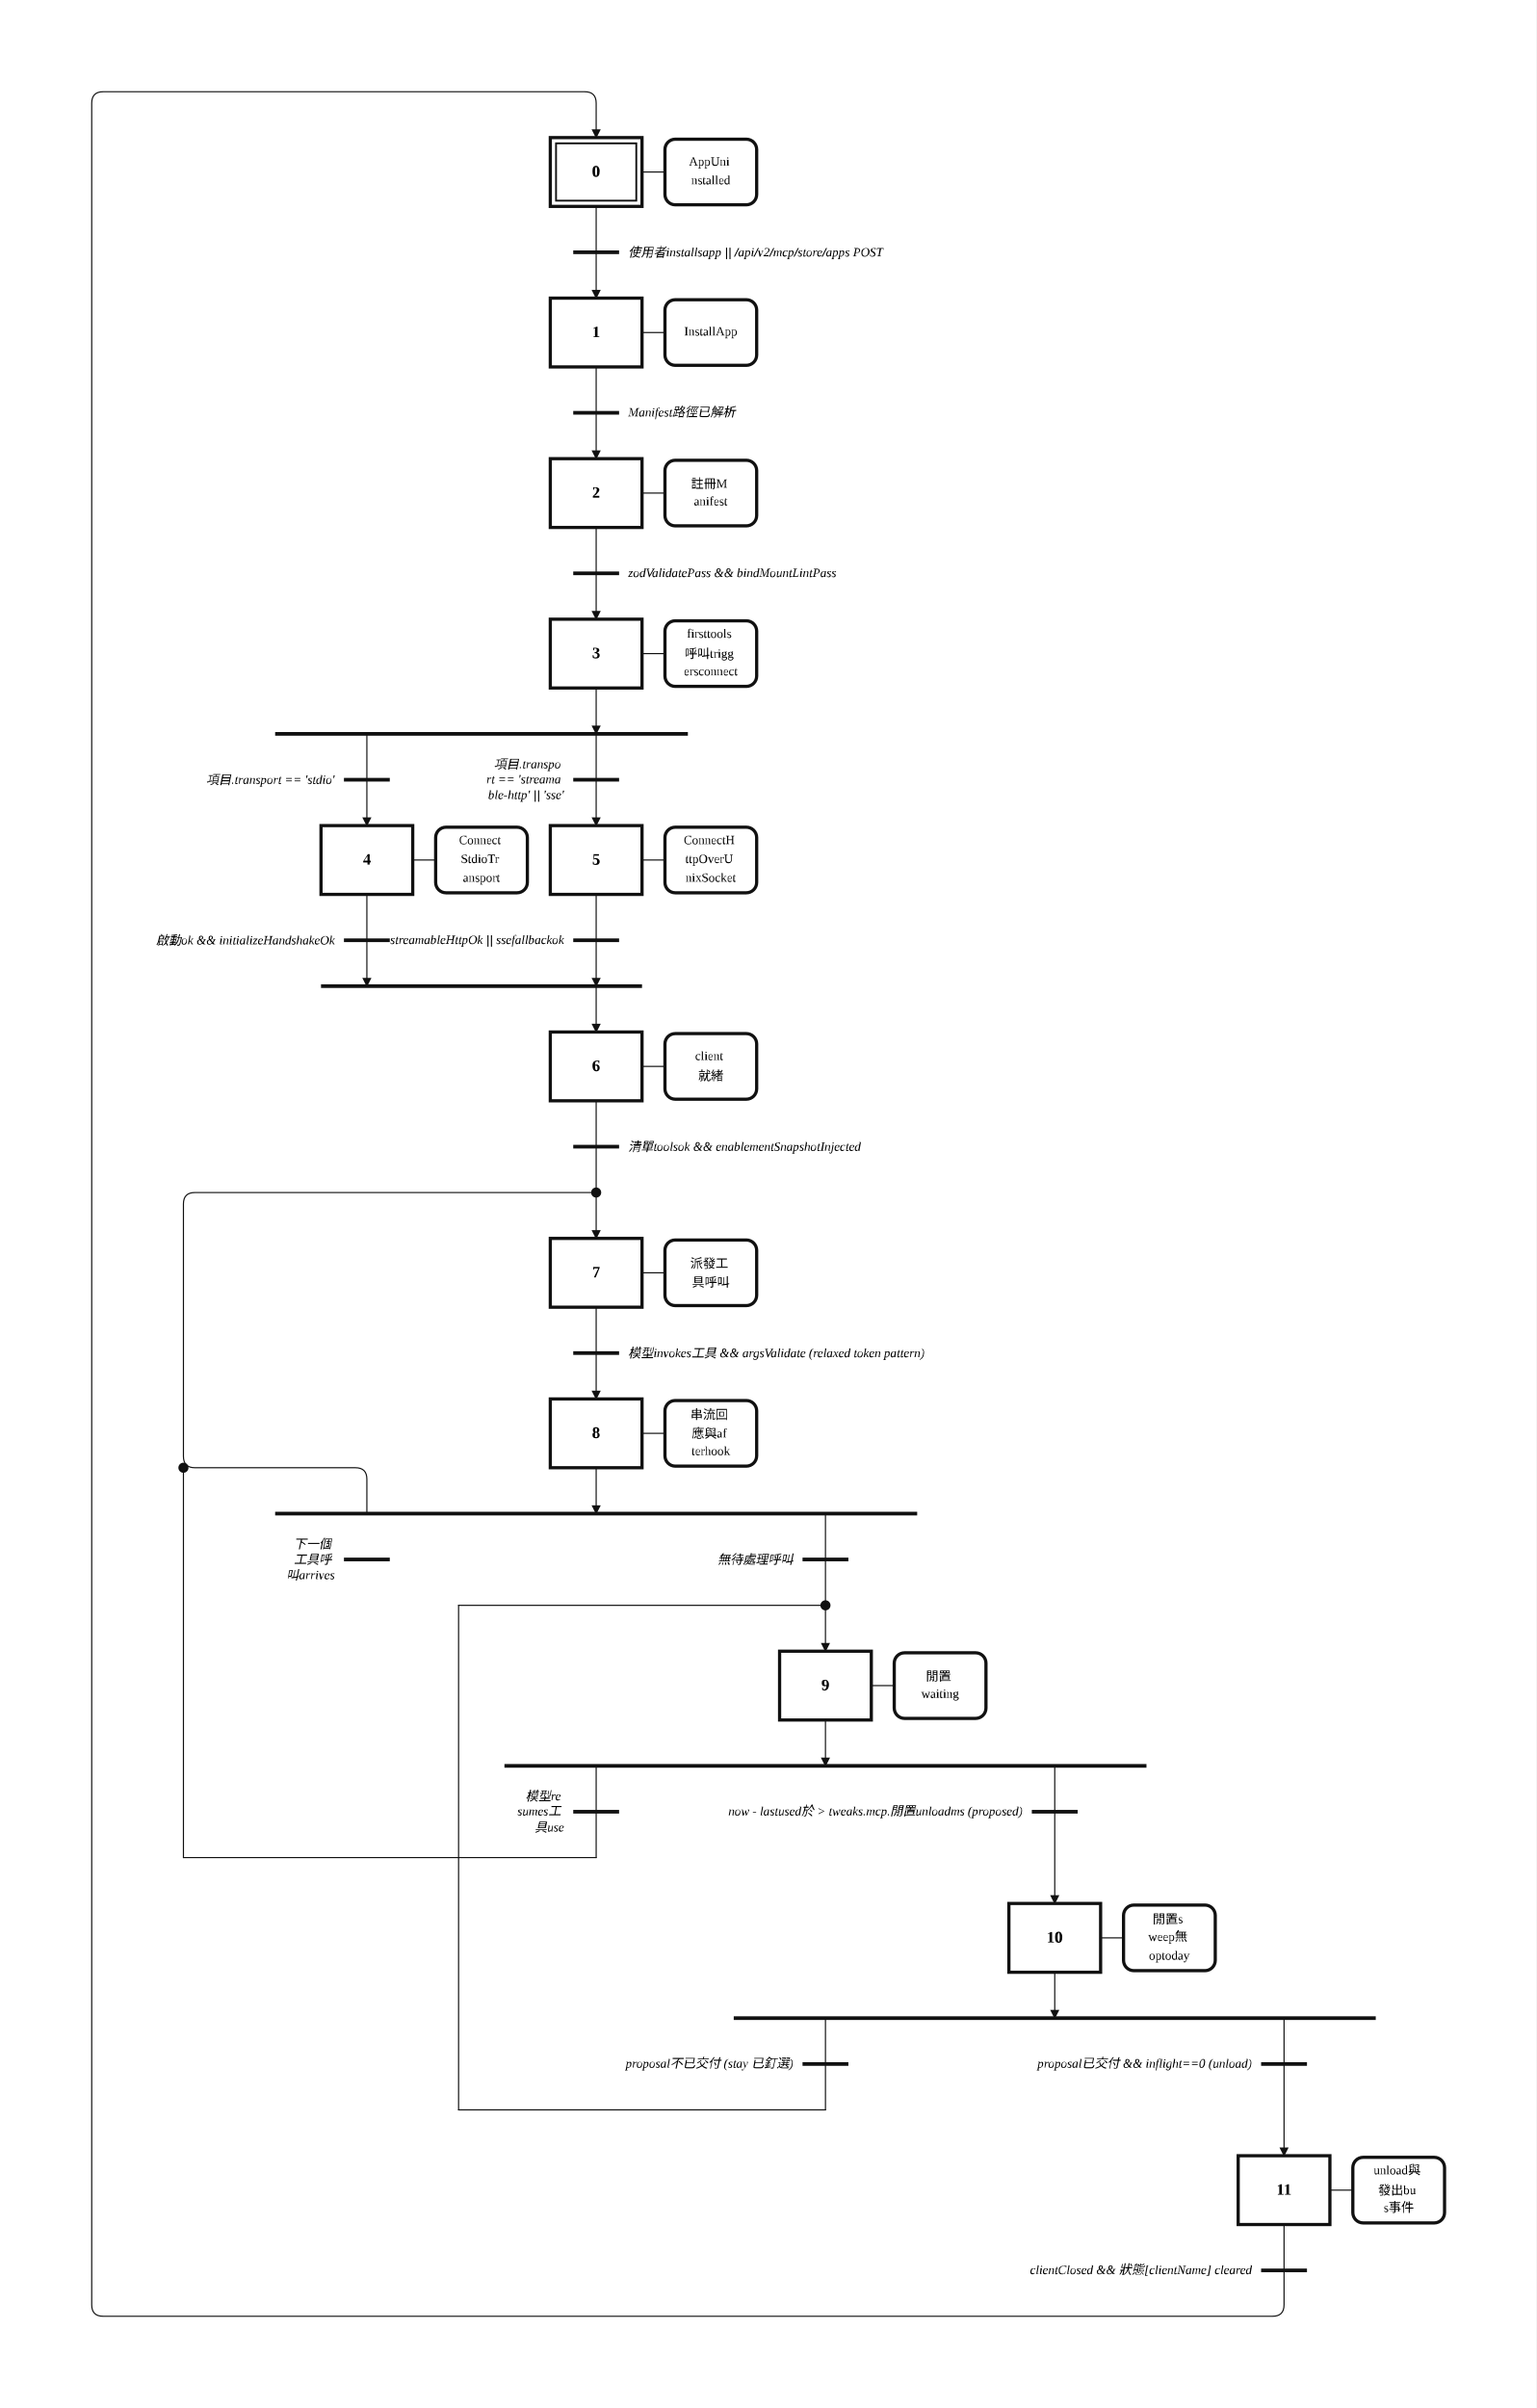
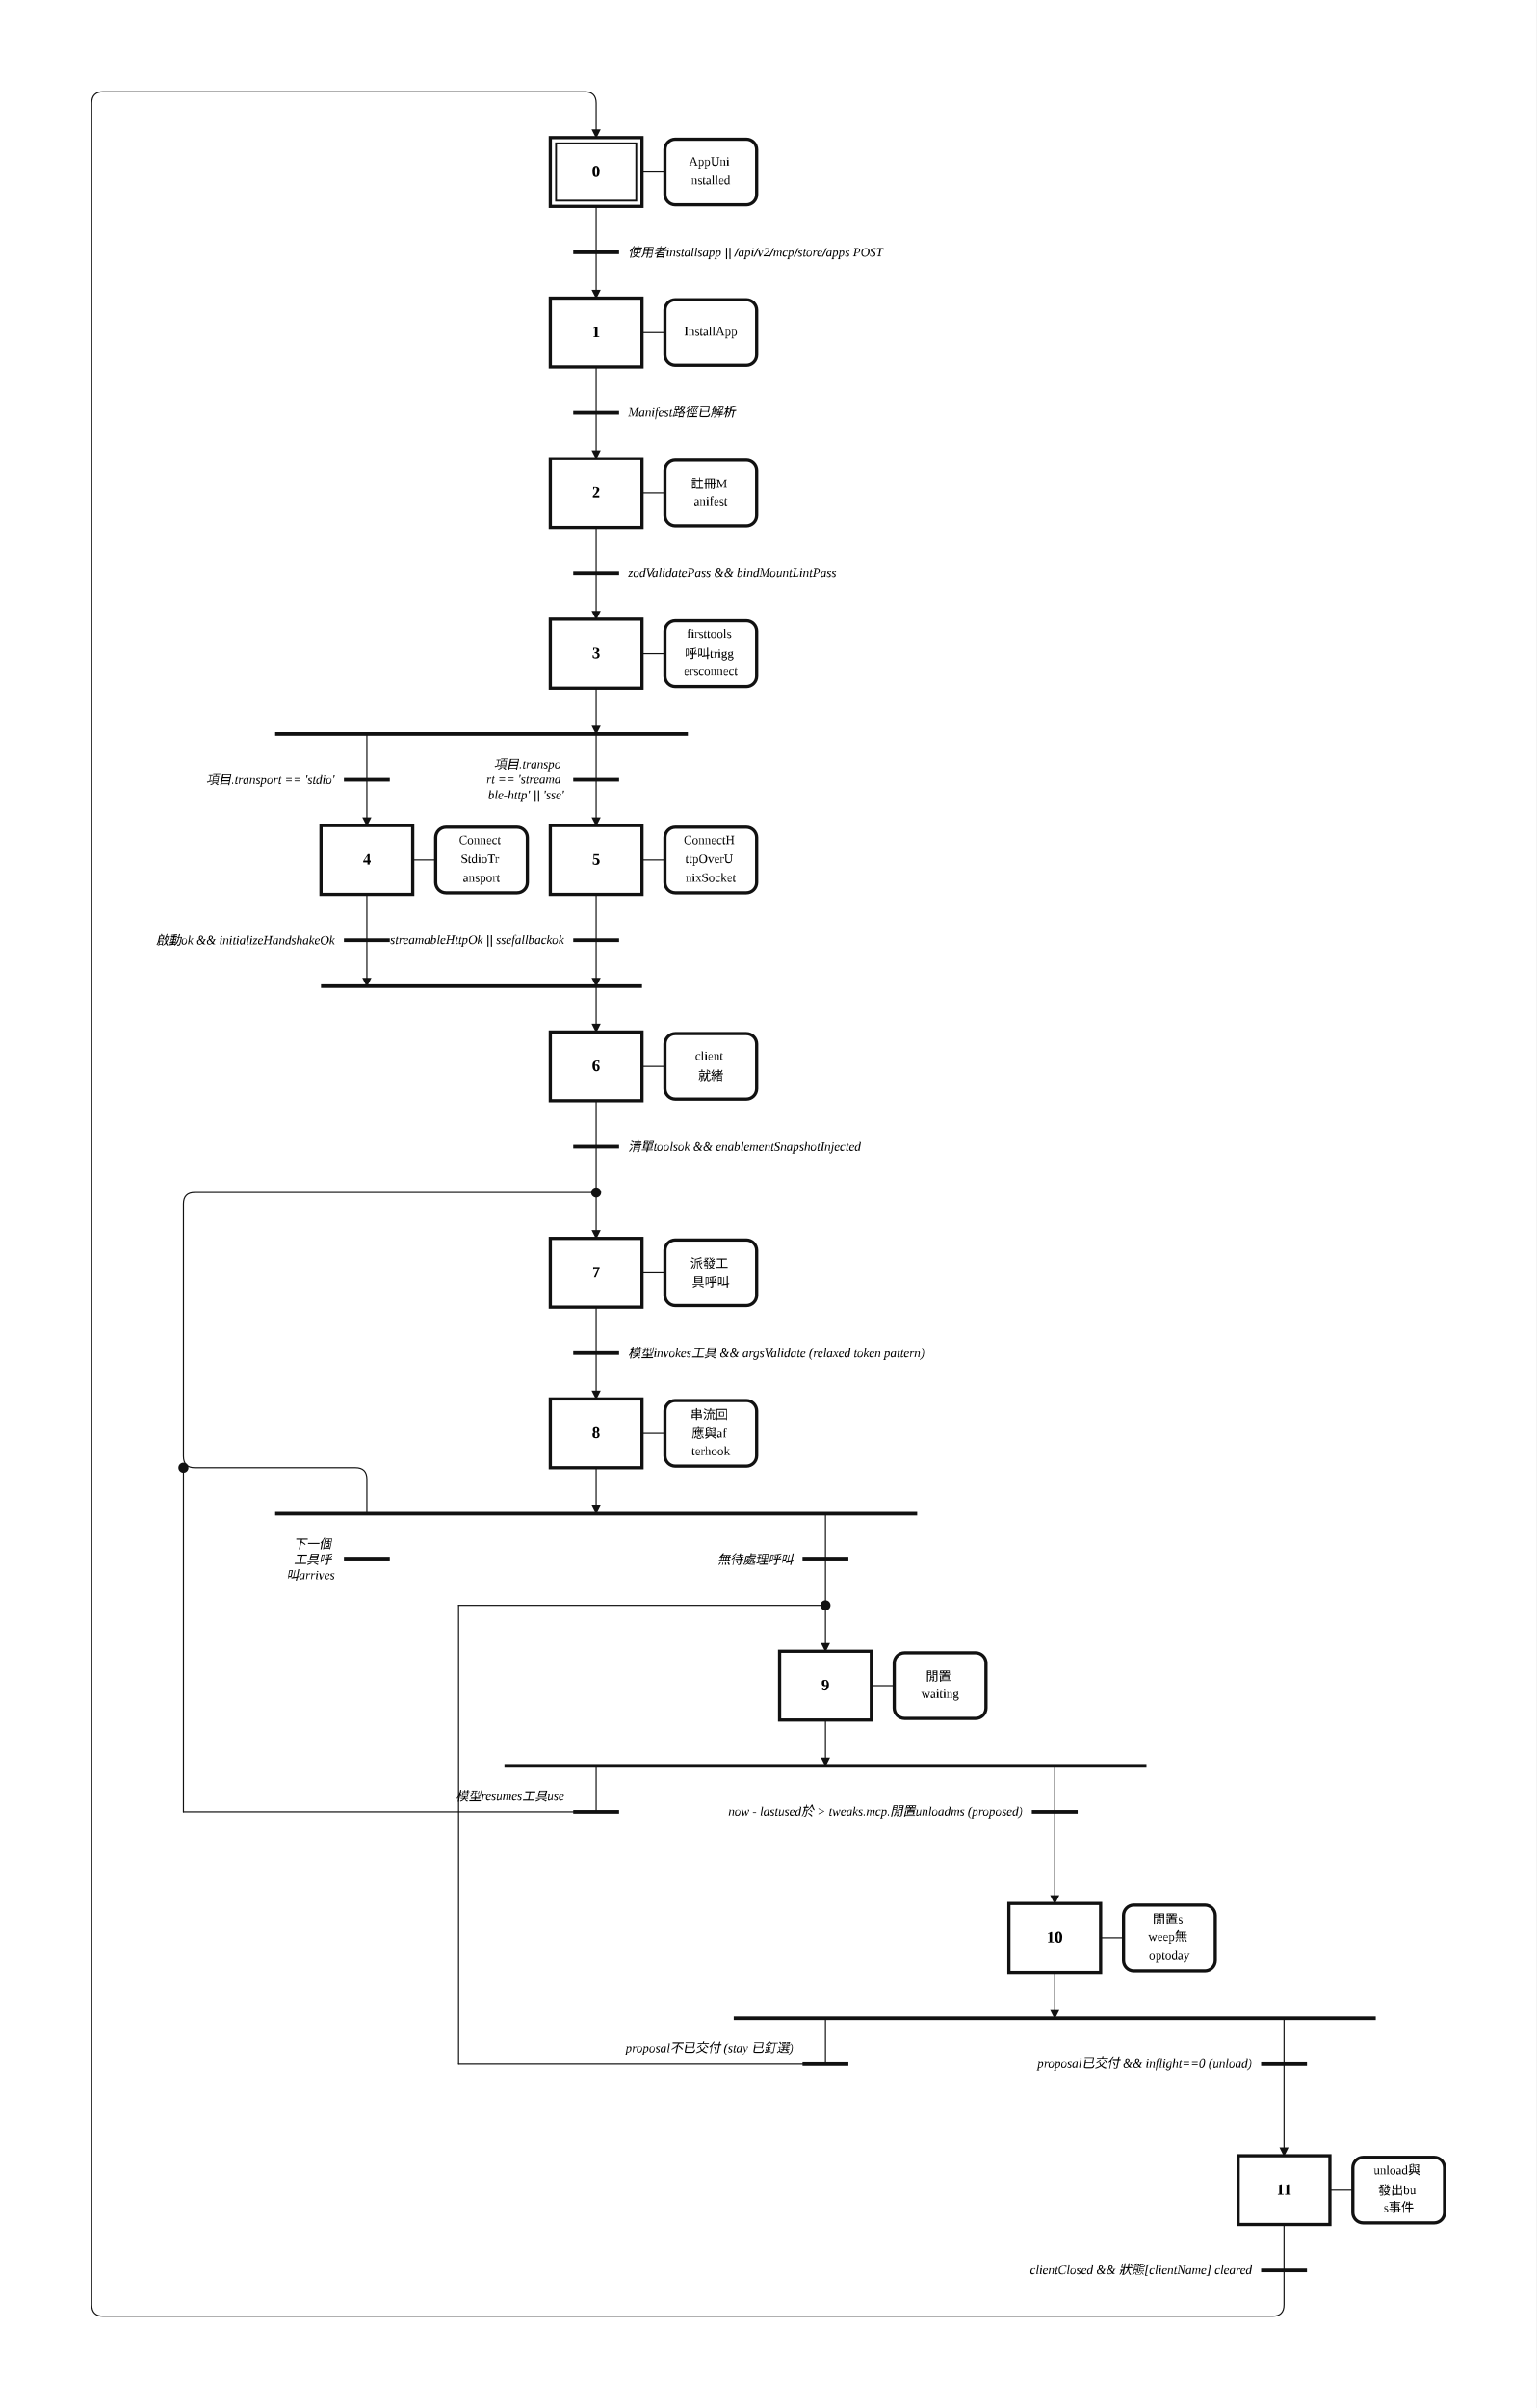
<svg xmlns="http://www.w3.org/2000/svg" width="1340" height="2100" viewBox="-6.00 -2.00 67.00 105.00" role="img">
  <style>
.step{fill:#fff;stroke:#111;stroke-width:.14}.step-inner{fill:none;stroke:#111;stroke-width:.08}
.action{fill:#fff;stroke:#111;stroke-width:.14}.gate{stroke:#111;stroke-width:.16}
.edge{fill:none;stroke:#111;stroke-width:.05;stroke-linecap:round;stroke-linejoin:round}.edge-arrow{marker-end:url(#arrow)}
.flyover-mask{stroke:#fff;stroke-width:.12;stroke-linecap:round}
.flyover{fill:none;stroke:#111;stroke-width:.05;stroke-linecap:round}
.junction{fill:#111;stroke:#111;stroke-width:0}.branch-junction{fill:#fff;stroke:#111;stroke-width:.08}
.assoc{stroke:#111;stroke-width:.05}.label{font:bold .7px 'Times New Roman', 'BiauKai', 'DFKai-SB', serif;text-anchor:middle;dominant-baseline:middle}
.action-label{font:.55px 'Times New Roman', 'BiauKai', 'DFKai-SB', serif;text-anchor:middle;dominant-baseline:middle}.gate-label{font:italic .55px 'Times New Roman', 'BiauKai', 'DFKai-SB', serif;text-anchor:start;dominant-baseline:middle}.gate-label-left{font:italic .55px 'Times New Roman', 'BiauKai', 'DFKai-SB', serif;text-anchor:end;dominant-baseline:middle}
</style>
  <defs>
    <marker id="arrow" markerWidth="0.4" markerHeight="0.4" refX="0.36" refY="0.2" orient="auto" markerUnits="userSpaceOnUse">
      <path d="M 0 0 L 0.4 0.2 L 0 0.4 z" fill="#111" />
    </marker>
  </defs>
  <rect x="-6.00" y="-2.00" width="67.00" height="105.00" fill="white" />
  <path class="edge edge-arrow" d="M 20.00 48.00 L 20.00 52.00" />
  <path class="edge edge-arrow" d="M 30.00 64.00 L 30.00 70.00" />
  <path class="edge" d="M 20.00 7.00 L 20.00 9.00" />
  <path class="edge edge-arrow" d="M 20.00 9.00 L 20.00 11.00" />
  <path class="edge" d="M 20.00 14.00 L 20.00 16.00" />
  <path class="edge edge-arrow" d="M 20.00 16.00 L 20.00 18.00" />
  <path class="edge" d="M 20.00 21.00 L 20.00 23.00" />
  <path class="edge edge-arrow" d="M 20.00 23.00 L 20.00 25.00" />
  <path class="edge edge-arrow" d="M 20.00 28.00 L 20.00 30.00" />
  <path class="edge edge-arrow" d="M 10.00 30.00 L 10.00 34.00" />
  <path class="edge edge-arrow" d="M 20.00 30.00 L 20.00 34.00" />
  <path class="edge edge-arrow" d="M 10.00 37.00 L 10.00 41.00" />
  <path class="edge edge-arrow" d="M 20.00 41.00 L 20.00 43.00" />
  <path class="edge edge-arrow" d="M 20.00 37.00 L 20.00 41.00" />
  <path class="edge" d="M 20.00 46.00 L 20.00 48.00" />
  <path class="edge" d="M 20.00 55.00 L 20.00 57.00" />
  <path class="edge edge-arrow" d="M 20.00 57.00 L 20.00 59.00" />
  <path class="edge edge-arrow" d="M 20.00 62.00 L 20.00 64.00" />
  <path class="edge" d="M 10.00 64.00 L 10.00 62.50 Q 10.00 62.00 9.50 62.00 L 2.50 62.00 Q 2.00 62.00 2.00 61.50 L 2.00 50.50 Q 2.00 50.00 2.50 50.00 L 20.00 50.00" />
  <path class="edge edge-arrow" d="M 30.00 73.00 L 30.00 75.00" />
-   <path class="edge" d="M 20.00 75.00 L 20.00 79.00" />
-   <path class="edge" d="M 20.00 79.00 L 2.00 79.00" />
-   <path class="edge" d="M 2.00 79.00 L 2.00 62.00" />
+   <path class="edge" d="M 20.00 75.00 L 20.00 77.00" />
+   <path class="edge" d="M 20.00 77.00 L 2.00 77.00" />
+   <path class="edge" d="M 2.00 77.00 L 2.00 62.00" />
  <path class="edge edge-arrow" d="M 40.00 75.00 L 40.00 81.00" />
  <path class="edge edge-arrow" d="M 40.00 84.00 L 40.00 86.00" />
-   <path class="edge" d="M 30.00 86.00 L 30.00 90.00" />
-   <path class="edge" d="M 30.00 90.00 L 14.00 90.00" />
-   <path class="edge" d="M 14.00 90.00 L 14.00 68.00" />
+   <path class="edge" d="M 30.00 86.00 L 30.00 88.00" />
+   <path class="edge" d="M 30.00 88.00 L 14.00 88.00" />
+   <path class="edge" d="M 14.00 88.00 L 14.00 68.00" />
  <path class="edge" d="M 14.00 68.00 L 30.00 68.00" />
  <path class="edge edge-arrow" d="M 50.00 86.00 L 50.00 92.00" />
  <path class="edge" d="M 50.00 95.00 L 50.00 97.00" />
  <path class="edge edge-arrow" d="M 50.00 97.00 L 50.00 98.50 Q 50.00 99.00 49.50 99.00 L -1.50 99.00 Q -2.00 99.00 -2.00 98.50 L -2.00 2.50 Q -2.00 2.00 -1.50 2.00 L 19.50 2.00 Q 20.00 2.00 20.00 2.50 L 20.00 4.00" />
  <rect class="step" x="18.00" y="4.00" width="4.00" height="3.00" />
  <rect class="step-inner" x="18.25" y="4.25" width="3.50" height="2.50" />
  <text class="label" x="20.00" y="5.50">0</text>
  <rect class="step" x="18.00" y="11.00" width="4.00" height="3.00" />
  <text class="label" x="20.00" y="12.50">1</text>
  <rect class="step" x="18.00" y="18.00" width="4.00" height="3.00" />
  <text class="label" x="20.00" y="19.50">2</text>
  <rect class="step" x="18.00" y="25.00" width="4.00" height="3.00" />
  <text class="label" x="20.00" y="26.50">3</text>
  <rect class="step" x="8.00" y="34.00" width="4.00" height="3.00" />
  <text class="label" x="10.00" y="35.50">4</text>
  <rect class="step" x="18.00" y="34.00" width="4.00" height="3.00" />
  <text class="label" x="20.00" y="35.50">5</text>
  <rect class="step" x="18.00" y="43.00" width="4.00" height="3.00" />
  <text class="label" x="20.00" y="44.50">6</text>
  <rect class="step" x="18.00" y="52.00" width="4.00" height="3.00" />
  <text class="label" x="20.00" y="53.50">7</text>
  <rect class="step" x="18.00" y="59.00" width="4.00" height="3.00" />
  <text class="label" x="20.00" y="60.50">8</text>
  <rect class="step" x="28.00" y="70.00" width="4.00" height="3.00" />
  <text class="label" x="30.00" y="71.50">9</text>
  <rect class="step" x="38.00" y="81.00" width="4.00" height="3.00" />
  <text class="label" x="40.00" y="82.50">10</text>
  <rect class="step" x="48.00" y="92.00" width="4.00" height="3.00" />
  <text class="label" x="50.00" y="93.50">11</text>
  <line class="assoc" x1="22.00" y1="5.50" x2="23.00" y2="5.50" />
  <rect class="action" x="23.00" y="4.07" width="4.00" height="2.86" rx="0.45" ry="0.45" />
  <text class="action-label" x="25.00" y="5.09">
    <tspan x="25.00" dy="0">AppUni</tspan>
    <tspan x="25.00" dy="0.82">nstalled</tspan>
  </text>
  <line class="assoc" x1="22.00" y1="12.50" x2="23.00" y2="12.50" />
  <rect class="action" x="23.00" y="11.07" width="4.00" height="2.86" rx="0.45" ry="0.45" />
  <text class="action-label" x="25.00" y="12.50">
    <tspan x="25.00" dy="0">InstallApp</tspan>
  </text>
  <line class="assoc" x1="22.00" y1="19.50" x2="23.00" y2="19.50" />
  <rect class="action" x="23.00" y="18.07" width="4.00" height="2.86" rx="0.45" ry="0.45" />
  <text class="action-label" x="25.00" y="19.09">
    <tspan x="25.00" dy="0">註冊M</tspan>
    <tspan x="25.00" dy="0.82">anifest</tspan>
  </text>
  <line class="assoc" x1="22.00" y1="26.50" x2="23.00" y2="26.50" />
  <rect class="action" x="23.00" y="25.07" width="4.00" height="2.86" rx="0.45" ry="0.45" />
  <text class="action-label" x="25.00" y="25.68">
    <tspan x="25.00" dy="0">firsttools</tspan>
    <tspan x="25.00" dy="0.82">呼叫trigg</tspan>
    <tspan x="25.00" dy="0.82">ersconnect</tspan>
  </text>
  <line class="assoc" x1="12.00" y1="35.50" x2="13.00" y2="35.50" />
  <rect class="action" x="13.00" y="34.07" width="4.00" height="2.86" rx="0.45" ry="0.45" />
  <text class="action-label" x="15.00" y="34.68">
    <tspan x="15.00" dy="0">Connect</tspan>
    <tspan x="15.00" dy="0.82">StdioTr</tspan>
    <tspan x="15.00" dy="0.82">ansport</tspan>
  </text>
  <line class="assoc" x1="22.00" y1="35.50" x2="23.00" y2="35.50" />
  <rect class="action" x="23.00" y="34.07" width="4.00" height="2.86" rx="0.45" ry="0.45" />
  <text class="action-label" x="25.00" y="34.68">
    <tspan x="25.00" dy="0">ConnectH</tspan>
    <tspan x="25.00" dy="0.82">ttpOverU</tspan>
    <tspan x="25.00" dy="0.82">nixSocket</tspan>
  </text>
  <line class="assoc" x1="22.00" y1="44.50" x2="23.00" y2="44.50" />
  <rect class="action" x="23.00" y="43.07" width="4.00" height="2.86" rx="0.45" ry="0.45" />
  <text class="action-label" x="25.00" y="44.09">
    <tspan x="25.00" dy="0">client</tspan>
    <tspan x="25.00" dy="0.82">就緒</tspan>
  </text>
  <line class="assoc" x1="22.00" y1="53.50" x2="23.00" y2="53.50" />
  <rect class="action" x="23.00" y="52.07" width="4.00" height="2.86" rx="0.45" ry="0.45" />
  <text class="action-label" x="25.00" y="53.09">
    <tspan x="25.00" dy="0">派發工</tspan>
    <tspan x="25.00" dy="0.82">具呼叫</tspan>
  </text>
  <line class="assoc" x1="22.00" y1="60.50" x2="23.00" y2="60.50" />
  <rect class="action" x="23.00" y="59.07" width="4.00" height="2.86" rx="0.45" ry="0.45" />
  <text class="action-label" x="25.00" y="59.68">
    <tspan x="25.00" dy="0">串流回</tspan>
    <tspan x="25.00" dy="0.82">應與af</tspan>
    <tspan x="25.00" dy="0.82">terhook</tspan>
  </text>
  <line class="assoc" x1="32.00" y1="71.50" x2="33.00" y2="71.50" />
  <rect class="action" x="33.00" y="70.07" width="4.00" height="2.86" rx="0.45" ry="0.45" />
  <text class="action-label" x="35.00" y="71.09">
    <tspan x="35.00" dy="0">閒置</tspan>
    <tspan x="35.00" dy="0.82">waiting</tspan>
  </text>
  <line class="assoc" x1="42.00" y1="82.50" x2="43.00" y2="82.50" />
  <rect class="action" x="43.00" y="81.07" width="4.00" height="2.86" rx="0.45" ry="0.45" />
  <text class="action-label" x="45.00" y="81.68">
    <tspan x="45.00" dy="0">閒置s</tspan>
    <tspan x="45.00" dy="0.82">weep無</tspan>
    <tspan x="45.00" dy="0.82">optoday</tspan>
  </text>
  <line class="assoc" x1="52.00" y1="93.50" x2="53.00" y2="93.50" />
  <rect class="action" x="53.00" y="92.07" width="4.00" height="2.86" rx="0.45" ry="0.45" />
  <text class="action-label" x="55.00" y="92.68">
    <tspan x="55.00" dy="0">unload與</tspan>
    <tspan x="55.00" dy="0.82">發出bu</tspan>
    <tspan x="55.00" dy="0.82">s事件</tspan>
  </text>
  <line class="gate" x1="19.00" y1="9.00" x2="21.00" y2="9.00" />
  <text class="gate-label" x="21.40" y="9.00">
    <tspan x="21.40" dy="0">使用者installsapp || /api/v2/mcp/store/apps POST</tspan>
  </text>
  <line class="gate" x1="19.00" y1="16.00" x2="21.00" y2="16.00" />
  <text class="gate-label" x="21.40" y="16.00">
    <tspan x="21.40" dy="0">Manifest路徑已解析</tspan>
  </text>
  <line class="gate" x1="19.00" y1="23.00" x2="21.00" y2="23.00" />
  <text class="gate-label" x="21.40" y="23.00">
    <tspan x="21.40" dy="0">zodValidatePass &amp;&amp; bindMountLintPass</tspan>
  </text>
  <line class="gate" x1="6.00" y1="30.00" x2="24.00" y2="30.00" />
  <line class="gate" x1="8.00" y1="41.00" x2="22.00" y2="41.00" />
  <line class="gate" x1="19.00" y1="48.00" x2="21.00" y2="48.00" />
  <text class="gate-label" x="21.40" y="48.00">
    <tspan x="21.40" dy="0">清單toolsok &amp;&amp; enablementSnapshotInjected</tspan>
  </text>
  <line class="gate" x1="19.00" y1="57.00" x2="21.00" y2="57.00" />
  <text class="gate-label" x="21.40" y="57.00">
    <tspan x="21.40" dy="0">模型invokes工具 &amp;&amp; argsValidate (relaxed token pattern)</tspan>
  </text>
  <line class="gate" x1="6.00" y1="64.00" x2="34.00" y2="64.00" />
  <line class="gate" x1="16.00" y1="75.00" x2="44.00" y2="75.00" />
  <line class="gate" x1="26.00" y1="86.00" x2="54.00" y2="86.00" />
  <line class="gate" x1="49.00" y1="97.00" x2="51.00" y2="97.00" />
  <text class="gate-label-left" x="48.60" y="97.00">
    <tspan x="48.60" dy="0">clientClosed &amp;&amp; 狀態[clientName] cleared</tspan>
  </text>
  <line class="gate" x1="9.00" y1="32.00" x2="11.00" y2="32.00" />
  <text class="gate-label-left" x="8.60" y="32.00">
    <tspan x="8.60" dy="0">項目.transport == 'stdio'</tspan>
  </text>
  <line class="gate" x1="19.00" y1="32.00" x2="21.00" y2="32.00" />
  <text class="gate-label-left" x="18.60" y="31.32">
    <tspan x="18.60" dy="0">項目.transpo</tspan>
    <tspan x="18.60" dy="0.68">rt == 'streama</tspan>
    <tspan x="18.60" dy="0.68">ble-http' || 'sse'</tspan>
  </text>
  <line class="gate" x1="9.00" y1="39.00" x2="11.00" y2="39.00" />
  <text class="gate-label-left" x="8.60" y="39.00">
    <tspan x="8.60" dy="0">啟動ok &amp;&amp; initializeHandshakeOk</tspan>
  </text>
  <line class="gate" x1="19.00" y1="39.00" x2="21.00" y2="39.00" />
  <text class="gate-label-left" x="18.60" y="39.00">
    <tspan x="18.60" dy="0">streamableHttpOk || ssefallbackok</tspan>
  </text>
  <line class="gate" x1="9.00" y1="66.00" x2="11.00" y2="66.00" />
  <text class="gate-label-left" x="8.60" y="65.32">
    <tspan x="8.60" dy="0">下一個</tspan>
    <tspan x="8.60" dy="0.68">工具呼</tspan>
    <tspan x="8.60" dy="0.68">叫arrives</tspan>
  </text>
  <line class="gate" x1="29.00" y1="66.00" x2="31.00" y2="66.00" />
  <text class="gate-label-left" x="28.60" y="66.00">
    <tspan x="28.60" dy="0">無待處理呼叫</tspan>
  </text>
  <line class="gate" x1="19.00" y1="77.00" x2="21.00" y2="77.00" />
  <text class="gate-label-left" x="18.60" y="76.32">
-     <tspan x="18.60" dy="0">模型re</tspan>
-     <tspan x="18.60" dy="0.68">sumes工</tspan>
-     <tspan x="18.60" dy="0.68">具use</tspan>
+     <tspan x="18.60" dy="0">模型resumes工具use</tspan>
  </text>
  <line class="gate" x1="39.00" y1="77.00" x2="41.00" y2="77.00" />
  <text class="gate-label-left" x="38.60" y="77.00">
    <tspan x="38.60" dy="0">now - lastused於 &gt; tweaks.mcp.閒置unloadms (proposed)</tspan>
  </text>
  <line class="gate" x1="29.00" y1="88.00" x2="31.00" y2="88.00" />
-   <text class="gate-label-left" x="28.60" y="88.00">
+   <text class="gate-label-left" x="28.60" y="87.32">
    <tspan x="28.60" dy="0">proposal不已交付 (stay 已釘選)</tspan>
  </text>
  <line class="gate" x1="49.00" y1="88.00" x2="51.00" y2="88.00" />
  <text class="gate-label-left" x="48.60" y="88.00">
    <tspan x="48.60" dy="0">proposal已交付 &amp;&amp; inflight==0 (unload)</tspan>
  </text>
  <circle class="junction" cx="20.00" cy="50.00" r="0.22" />
  <circle class="junction" cx="30.00" cy="68.00" r="0.22" />
  <circle class="junction" cx="2.00" cy="62.00" r="0.22" />
</svg>
